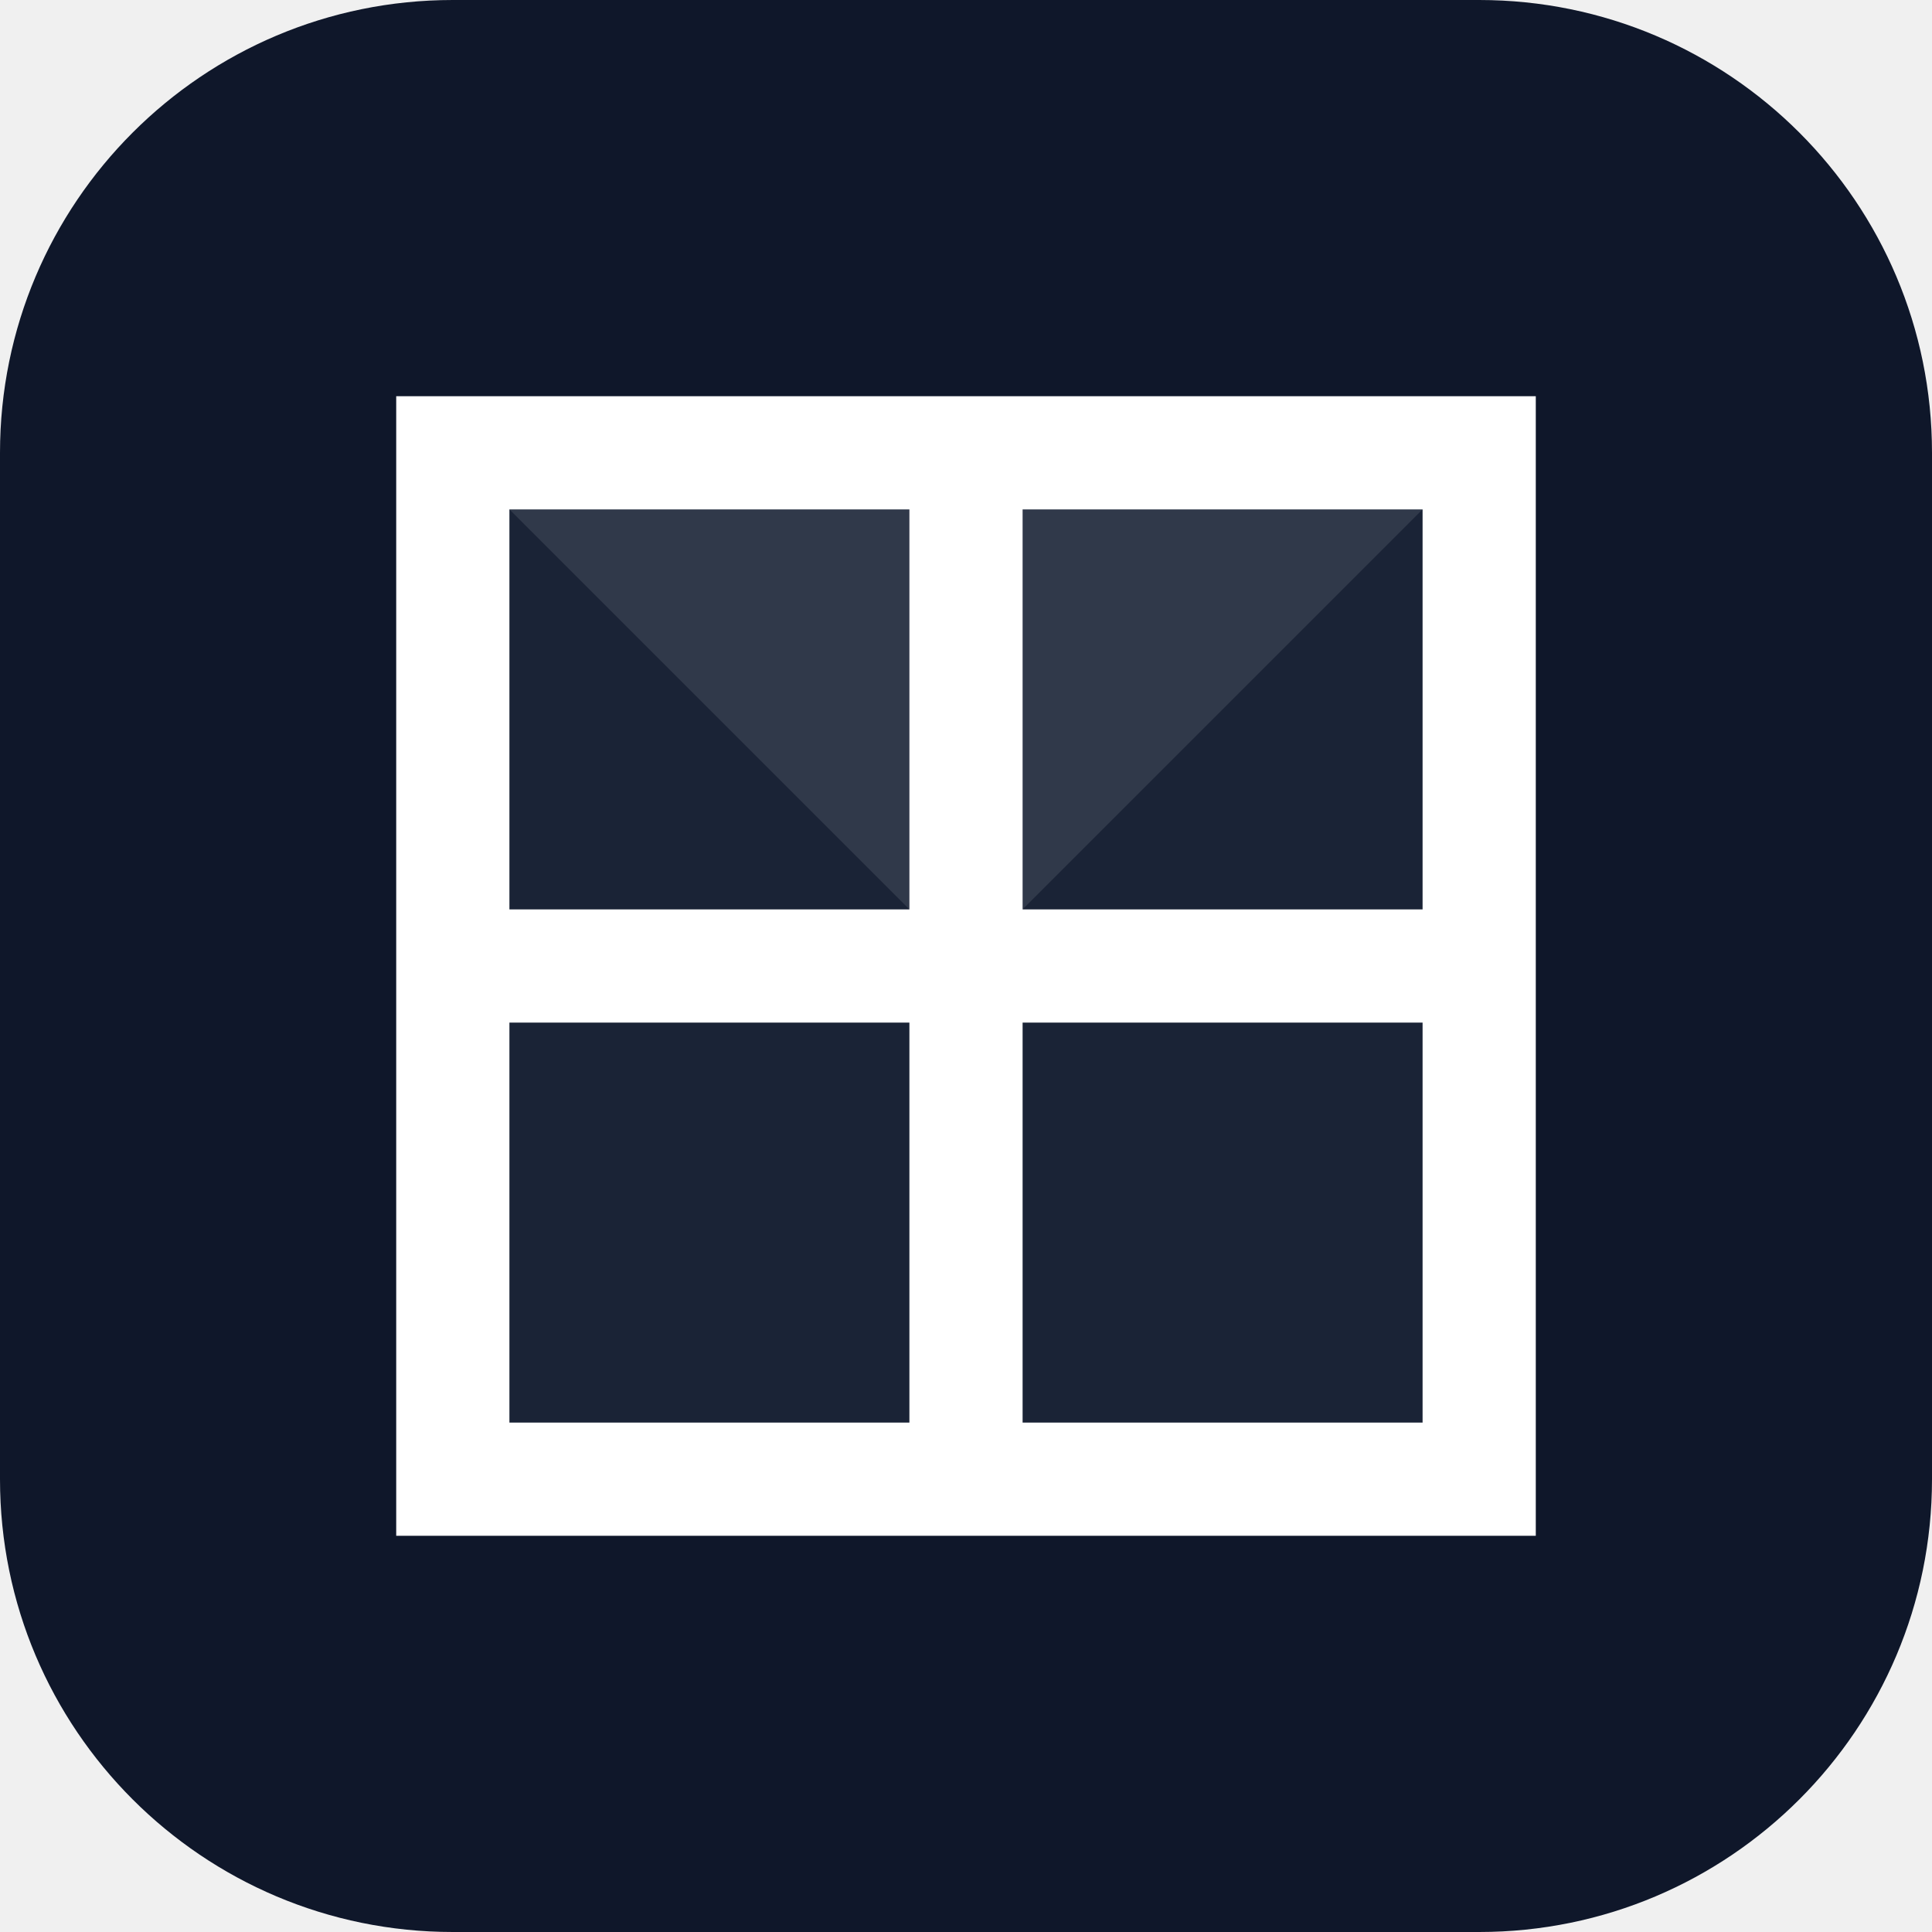
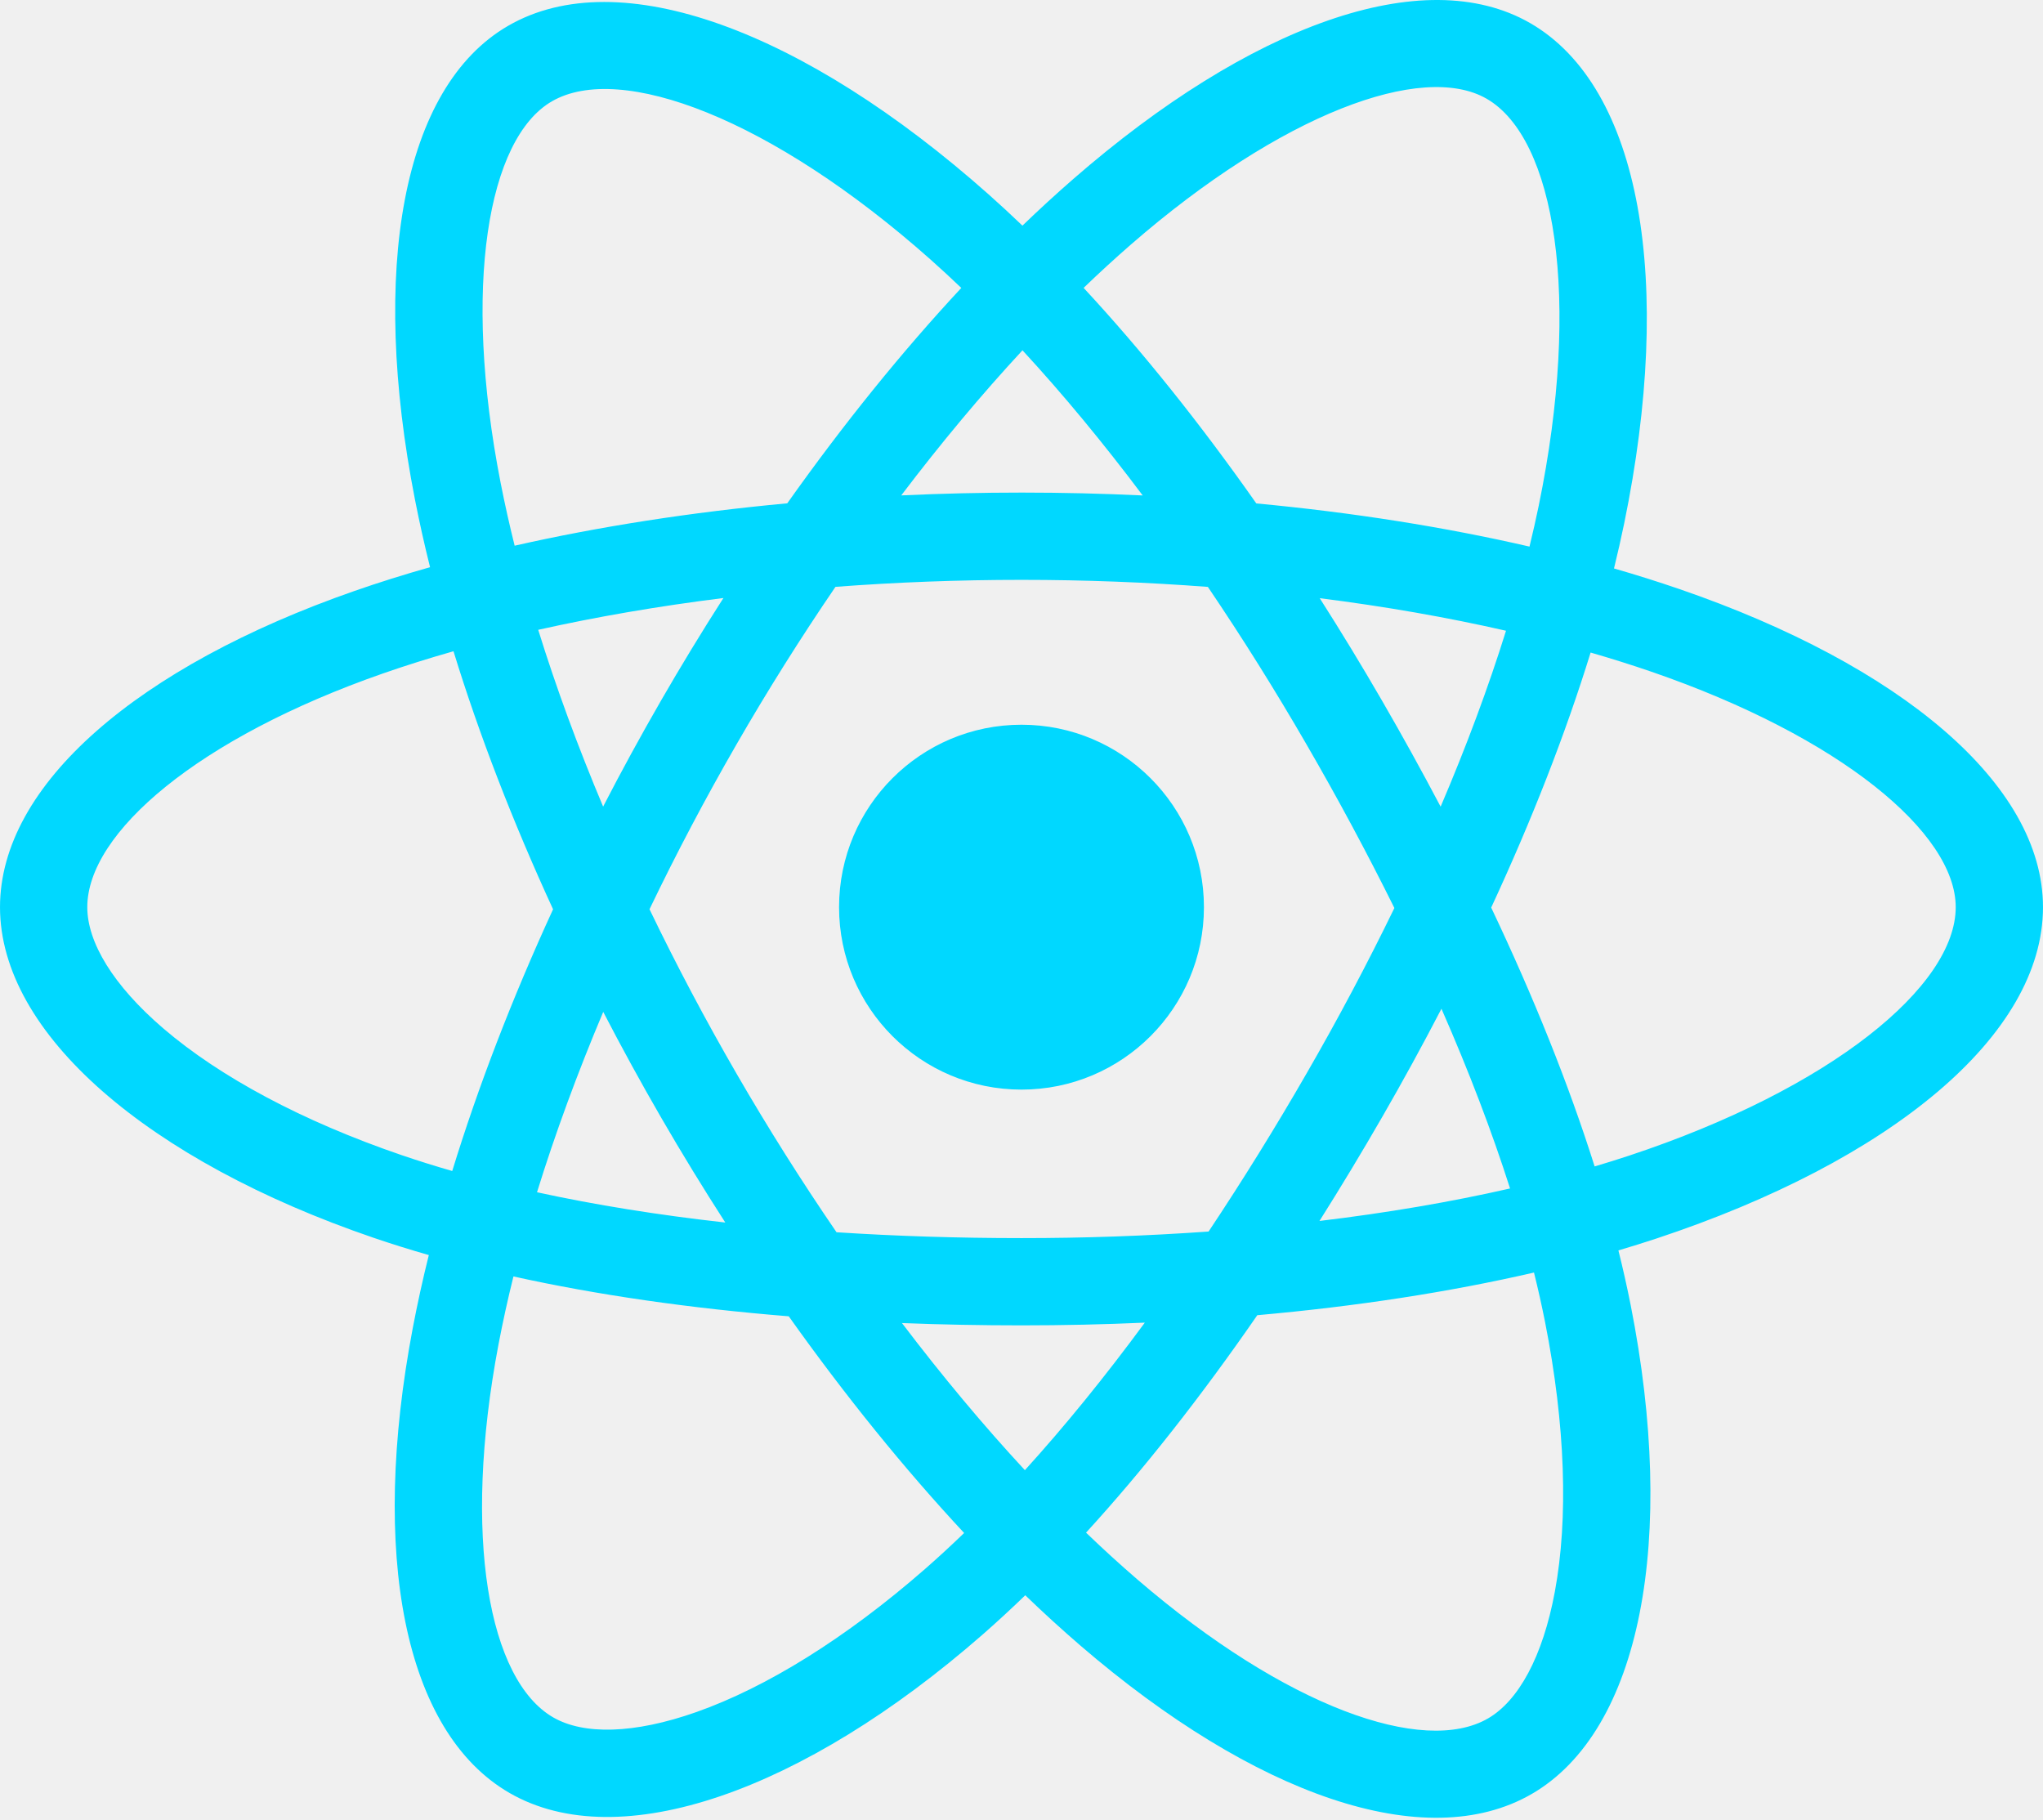
- <svg xmlns="http://www.w3.org/2000/svg" viewBox="0 0 512 512">
-   <rect x="0" y="0" width="512" height="512" rx="120" fill="#0f172a" />
-   <path d="M120 120 H392 V392 H120 Z" fill="#334155" fill-opacity="0.3" stroke="#ffffff" stroke-width="30" />
-   <line x1="256" y1="120" x2="256" y2="392" stroke="#ffffff" stroke-width="30" />
-   <line x1="120" y1="256" x2="392" y2="256" stroke="#ffffff" stroke-width="30" />
-   <path d="M120 120 L256 256 L392 120 Z" fill="#ffffff" fill-opacity="0.1" />
+ <svg xmlns="http://www.w3.org/2000/svg" aria-hidden="true" role="img" class="iconify iconify--logos" width="35.93" height="32" preserveAspectRatio="xMidYMid meet" viewBox="0 0 256 228">
+   <path fill="#00D8FF" d="M210.483 73.824a171.49 171.49 0 0 0-8.24-2.597c.465-1.9.893-3.777 1.273-5.621c6.238-30.281 2.16-54.676-11.769-62.708c-13.355-7.7-35.196.329-57.254 19.526a171.23 171.23 0 0 0-6.375 5.848a155.866 155.866 0 0 0-4.241-3.917C100.759 3.829 77.587-4.822 63.673 3.233C50.33 10.957 46.379 33.89 51.995 62.588a170.974 170.974 0 0 0 1.892 8.48c-3.28.932-6.445 1.924-9.474 2.98C17.309 83.498 0 98.307 0 113.668c0 15.865 18.582 31.778 46.812 41.427a145.52 145.52 0 0 0 6.921 2.165a167.467 167.467 0 0 0-2.01 9.138c-5.354 28.2-1.173 50.591 12.134 58.266c13.744 7.926 36.812-.22 59.273-19.855a145.567 145.567 0 0 0 5.342-4.923a168.064 168.064 0 0 0 6.92 6.314c21.758 18.722 43.246 26.282 56.54 18.586c13.731-7.949 18.194-32.003 12.4-61.268a145.016 145.016 0 0 0-1.535-6.842c1.62-.48 3.21-.974 4.76-1.488c29.348-9.723 48.443-25.443 48.443-41.52c0-15.417-17.868-30.326-45.517-39.844Zm-6.365 70.984c-1.4.463-2.836.91-4.3 1.345c-3.24-10.257-7.612-21.163-12.963-32.432c5.106-11 9.31-21.767 12.459-31.957c2.619.758 5.16 1.557 7.61 2.4c23.69 8.156 38.14 20.213 38.14 29.504c0 9.896-15.606 22.743-40.946 31.14Zm-10.514 20.834c2.562 12.94 2.927 24.64 1.23 33.787c-1.524 8.219-4.59 13.698-8.382 15.893c-8.067 4.67-25.32-1.4-43.927-17.412a156.726 156.726 0 0 1-6.437-5.87c7.214-7.889 14.423-17.06 21.459-27.246c12.376-1.098 24.068-2.894 34.671-5.345a134.17 134.17 0 0 1 1.386 6.193ZM87.276 214.515c-7.882 2.783-14.16 2.863-17.955.675c-8.075-4.657-11.432-22.636-6.853-46.752a156.923 156.923 0 0 1 1.869-8.499c10.486 2.32 22.093 3.988 34.498 4.994c7.084 9.967 14.501 19.128 21.976 27.15a134.668 134.668 0 0 1-4.877 4.492c-9.933 8.682-19.886 14.842-28.658 17.94ZM50.35 144.747c-12.483-4.267-22.792-9.812-29.858-15.863c-6.35-5.437-9.555-10.836-9.555-15.216c0-9.322 13.897-21.212 37.076-29.293c2.813-.98 5.757-1.905 8.812-2.773c3.204 10.42 7.406 21.315 12.477 32.332c-5.137 11.18-9.399 22.249-12.634 32.792a134.718 134.718 0 0 1-6.318-1.979Zm12.378-84.26c-4.811-24.587-1.616-43.134 6.425-47.789c8.564-4.958 27.502 2.111 47.463 19.835a144.318 144.318 0 0 1 3.841 3.545c-7.438 7.987-14.787 17.08-21.808 26.988c-12.04 1.116-23.565 2.908-34.161 5.309a160.342 160.342 0 0 1-1.76-7.887Zm110.427 27.268a347.8 347.8 0 0 0-7.785-12.803c8.168 1.033 15.994 2.404 23.343 4.08c-2.206 7.072-4.956 14.465-8.193 22.045a381.151 381.151 0 0 0-7.365-13.322Zm-45.032-43.861c5.044 5.465 10.096 11.566 15.065 18.186a322.04 322.04 0 0 0-30.257-.006c4.974-6.559 10.069-12.652 15.192-18.18ZM82.802 87.83a323.167 323.167 0 0 0-7.227 13.238c-3.184-7.553-5.909-14.98-8.134-22.152c7.304-1.634 15.093-2.97 23.209-3.984a321.524 321.524 0 0 0-7.848 12.897Zm8.081 65.352c-8.385-.936-16.291-2.203-23.593-3.793c2.26-7.3 5.045-14.885 8.298-22.6a321.187 321.187 0 0 0 7.257 13.246c2.594 4.48 5.28 8.868 8.038 13.147Zm37.542 31.03c-5.184-5.592-10.354-11.779-15.403-18.433c4.902.192 9.899.29 14.978.29c5.218 0 10.376-.117 15.453-.343c-4.985 6.774-10.018 12.97-15.028 18.486Zm52.198-57.817c3.422 7.8 6.306 15.345 8.596 22.52c-7.422 1.694-15.436 3.058-23.88 4.071a382.417 382.417 0 0 0 7.859-13.026a347.403 347.403 0 0 0 7.425-13.565Zm-16.898 8.101a358.557 358.557 0 0 1-12.281 19.815a329.4 329.4 0 0 1-23.444.823c-7.967 0-15.716-.248-23.178-.732a310.202 310.202 0 0 1-12.513-19.846h.001a307.41 307.41 0 0 1-10.923-20.627a310.278 310.278 0 0 1 10.89-20.637l-.001.001a307.318 307.318 0 0 1 12.413-19.761c7.613-.576 15.42-.876 23.31-.876H128c7.926 0 15.743.303 23.354.883a329.357 329.357 0 0 1 12.335 19.695a358.489 358.489 0 0 1 11.036 20.54a329.472 329.472 0 0 1-11 20.722Zm22.56-122.124c8.572 4.944 11.906 24.881 6.52 51.026c-.344 1.668-.73 3.367-1.15 5.09c-10.622-2.452-22.155-4.275-34.23-5.408c-7.034-10.017-14.323-19.124-21.64-27.008a160.789 160.789 0 0 1 5.888-5.4c18.9-16.447 36.564-22.941 44.612-18.3ZM128 90.808c12.625 0 22.86 10.235 22.86 22.86s-10.235 22.86-22.86 22.86s-22.86-10.235-22.86-22.86s10.235-22.86 22.86-22.86Z" />
</svg>
